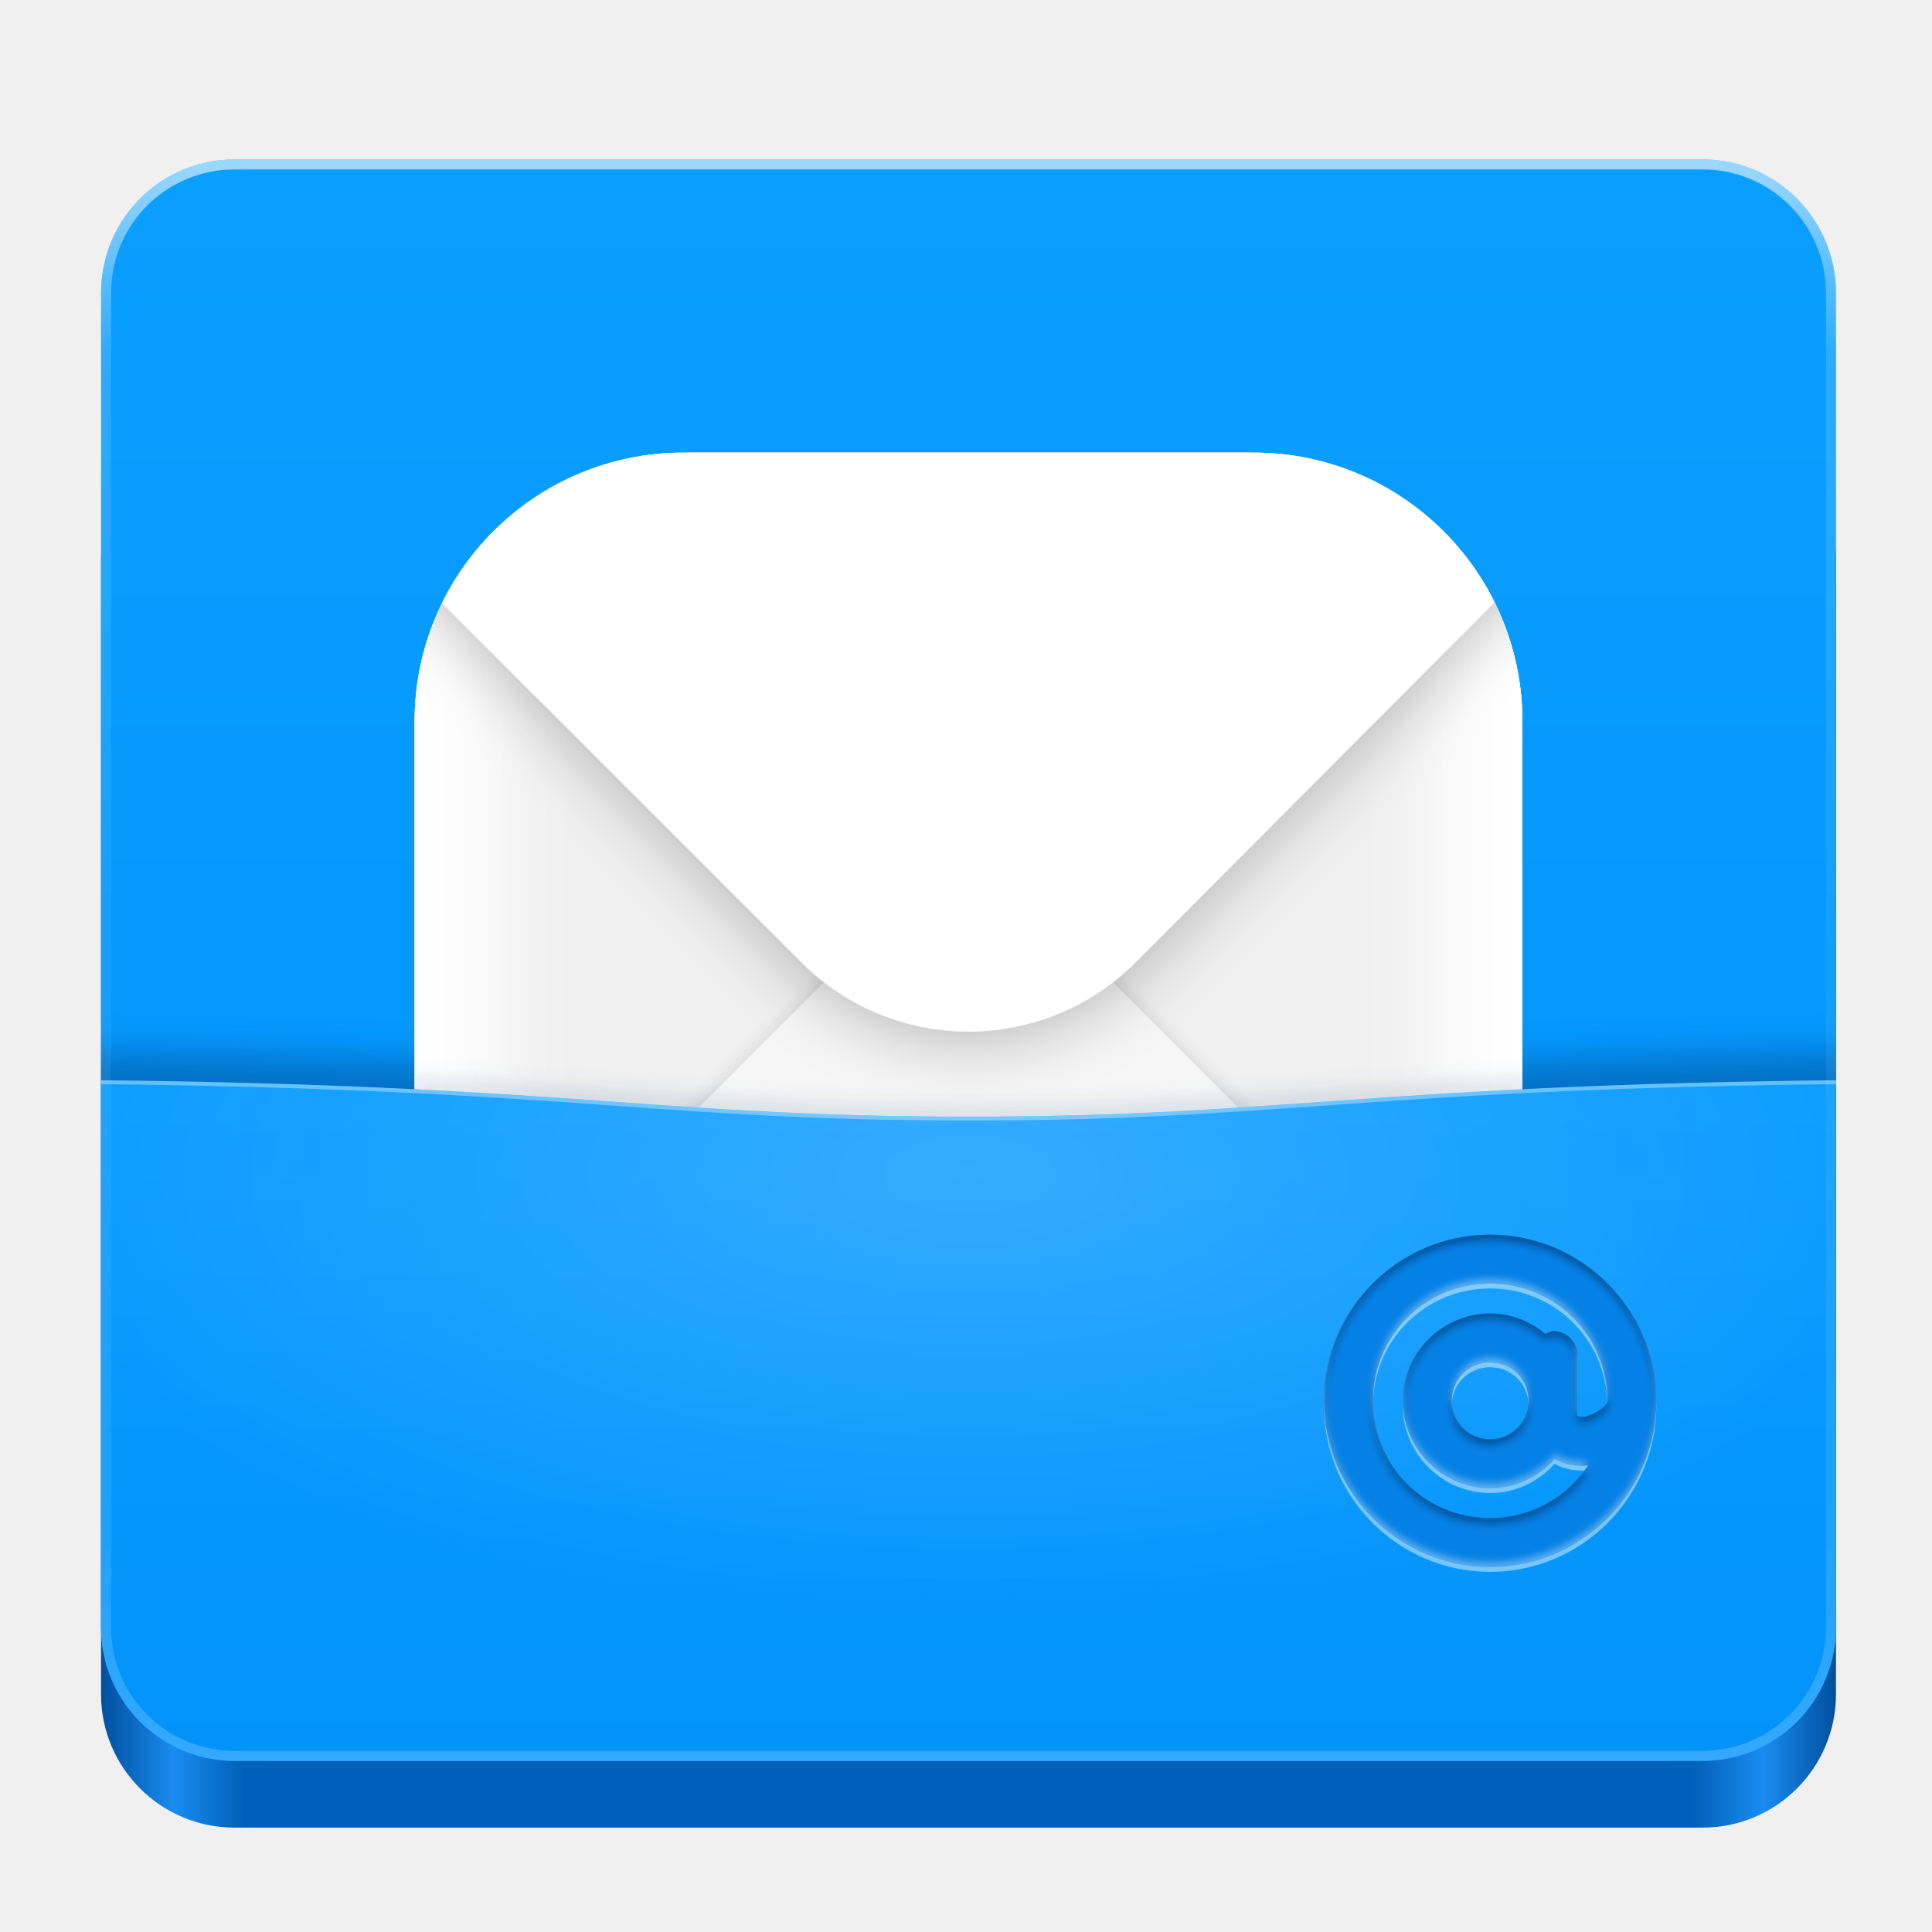
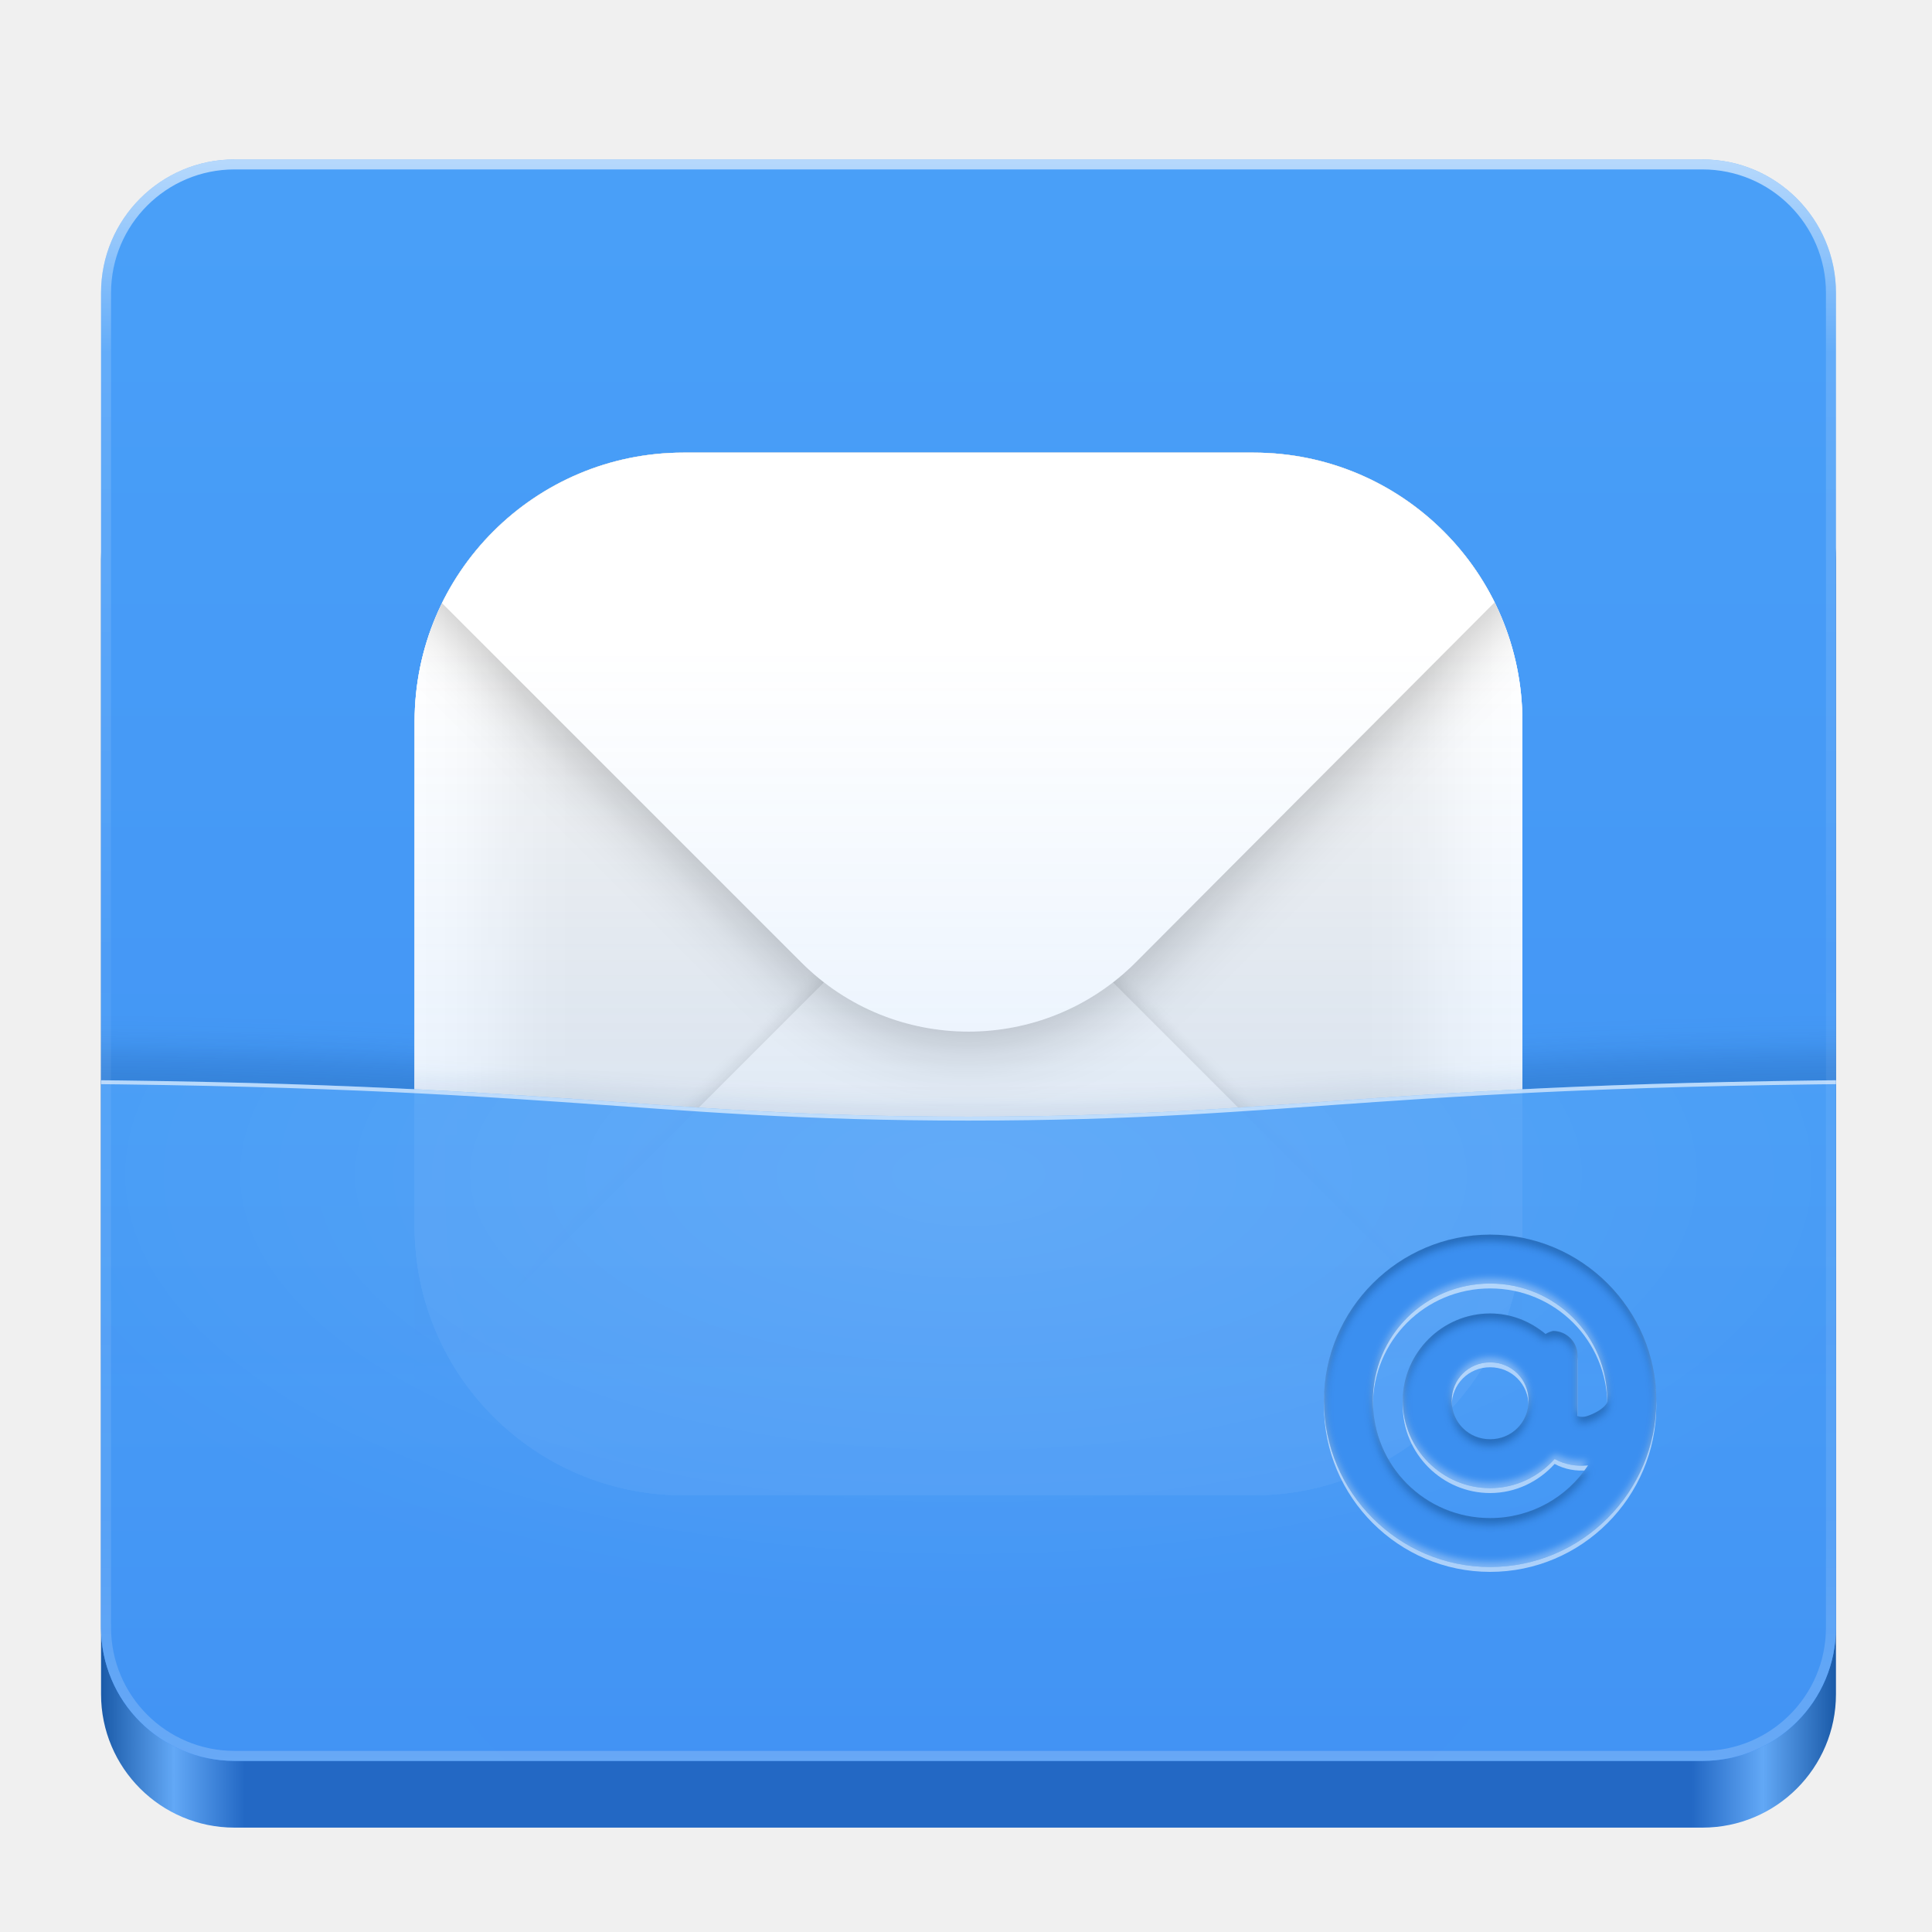
<svg xmlns="http://www.w3.org/2000/svg" width="128" height="128" viewBox="0 0 128 128">
  <defs>
    <clipPath id="canvas-clip">
      <rect y="60.2" width="1024" height="963.8" rx="248.5" />
    </clipPath>
    <filter id="edge-fade-blur" x="-20%" y="-20%" width="140%" height="140%">
      <feGaussianBlur stdDeviation="37.3" />
    </filter>
    <filter id="flap-shadow-blur" x="-20%" y="-20%" width="140%" height="160%">
      <feGaussianBlur stdDeviation="29.8" />
    </filter>
    <filter id="fold-shadow-blur" x="-10%" y="-10%" width="120%" height="120%">
      <feGaussianBlur stdDeviation="6.2" />
    </filter>
    <linearGradient id="bg" x1="0" y1="0" x2="0" y2="1024" gradientUnits="userSpaceOnUse">
-       <stop stop-color="#0aa0ff" />
-       <stop offset="1" stop-color="#0091fb" />
+       <stop stop-color="#4aa1f9" />
+       <stop offset="1" stop-color="#3f8ff2" />
    </linearGradient>
    <linearGradient id="pocket" x1="0" y1="560" x2="0" y2="1024" gradientUnits="userSpaceOnUse">
-       <stop stop-color="#0a9cff" />
-       <stop offset="1" stop-color="#0090fa" />
+       <stop stop-color="#4a9ff8" />
+       <stop offset="1" stop-color="#3f8ff3" />
    </linearGradient>
    <radialGradient id="pocket-light" cx="512" cy="610" r="500" gradientTransform="translate(0 330) scale(1 0.45)" gradientUnits="userSpaceOnUse">
-       <stop stop-color="#fff" stop-opacity="0.17" />
+       <stop stop-color="#fff" stop-opacity="0.10" />
      <stop offset="1" stop-color="#fff" stop-opacity="0" />
    </radialGradient>
    <filter id="pocket-depth-blur" x="-10%" y="-50%" width="120%" height="200%">
      <feGaussianBlur stdDeviation="9" />
    </filter>
    <filter id="card-depth-blur" x="-10%" y="-50%" width="120%" height="200%">
      <feGaussianBlur stdDeviation="5" />
    </filter>
    <clipPath id="card-clip">
      <rect x="172" y="180" width="680" height="844" rx="165" />
    </clipPath>
    <filter id="stamp-deboss" x="-10%" y="-10%" width="120%" height="120%" color-interpolation-filters="sRGB">
-       <feFlood flood-color="#00305f" flood-opacity="0.55" />
+       <feFlood flood-color="#00305f" flood-opacity="0.38" />
      <feComposite in2="SourceAlpha" operator="out" />
      <feGaussianBlur stdDeviation="2.2" />
      <feOffset dy="3" />
      <feComposite in2="SourceAlpha" operator="in" result="shade" />
      <feFlood flood-color="#ffffff" flood-opacity="0.35" />
      <feComposite in2="SourceAlpha" operator="out" />
      <feGaussianBlur stdDeviation="1.6" />
      <feOffset dy="-2.5" />
      <feComposite in2="SourceAlpha" operator="in" result="light" />
      <feMerge>
        <feMergeNode in="SourceGraphic" />
        <feMergeNode in="shade" />
        <feMergeNode in="light" />
      </feMerge>
    </filter>
+     <linearGradient id="card-glass" x1="0" y1="300" x2="0" y2="600" gradientUnits="userSpaceOnUse">
+       <stop stop-color="#3d8ff0" stop-opacity="0" />
+       <stop offset="1" stop-color="#3d8ff0" stop-opacity="0.12" />
+     </linearGradient>
+     <linearGradient id="rim" x1="0" y1="0" x2="0" y2="1024" gradientUnits="userSpaceOnUse">
+       <stop stop-color="#fff" stop-opacity="0.45" />
+       <stop offset="0.5" stop-color="#fff" stop-opacity="0.08" />
+       <stop offset="1" stop-color="#fff" stop-opacity="0.25" />
+     </linearGradient>
    <linearGradient id="base-edge" x1="12" y1="0" x2="116" y2="0" gradientUnits="userSpaceOnUse">
-       <stop offset="0" stop-color="#004f9e" />
-       <stop offset="0.042" stop-color="#1a8cf0" />
-       <stop offset="0.083" stop-color="#005fb8" />
-       <stop offset="0.917" stop-color="#005fb8" />
-       <stop offset="0.958" stop-color="#1a8cf0" />
-       <stop offset="1" stop-color="#004f9e" />
+       <stop offset="0" stop-color="#1a5aa8" />
+       <stop offset="0.042" stop-color="#62a8f6" />
+       <stop offset="0.083" stop-color="#2368c4" />
+       <stop offset="0.917" stop-color="#2368c4" />
+       <stop offset="0.958" stop-color="#62a8f6" />
+       <stop offset="1" stop-color="#1a5aa8" />
    </linearGradient>
    <linearGradient id="rim-light" x1="0" y1="16" x2="0" y2="112" gradientUnits="userSpaceOnUse">
      <stop offset="0" stop-color="#fff" stop-opacity="0.6" />
      <stop offset="0.12" stop-color="#fff" stop-opacity="0.15" />
      <stop offset="0.5" stop-color="#fff" stop-opacity="0.05" />
      <stop offset="0.85" stop-color="#fff" stop-opacity="0.1" />
      <stop offset="1" stop-color="#fff" stop-opacity="0.2" />
    </linearGradient>
    <clipPath id="face-clip" clipPathUnits="userSpaceOnUse">
      <rect x="12" y="16" width="104" height="96" rx="8" ry="8" />
    </clipPath>
  </defs>
  <g id="adwaita" transform="matrix(1.105221,0,0,1.105221,-6.568354,-7.121031)">
    <rect id="base" x="12" y="32" width="104" height="84" rx="8" ry="8" fill="url(#base-edge)" />
    <g id="face" clip-path="url(#face-clip)">
      <g transform="translate(14 16) scale(0.09765625)">
        <g transform="translate(512 512) scale(1.2) translate(-512 -512)">
          <g id="background">
            <rect width="1024" height="1024" fill="url(#bg)" />
          </g>
          <g id="pocket-depth">
-             <path d="M 0,542 C 300,542 340,561 512,561 C 684,561 724,542 1024,542 V 700 H 0 Z" fill="#003a78" opacity="0.42" filter="url(#pocket-depth-blur)" />
+             <path d="M 0,542 C 300,542 340,561 512,561 C 684,561 724,542 1024,542 V 700 H 0 Z" fill="#003a78" opacity="0.22" filter="url(#pocket-depth-blur)" />
          </g>
        </g>
        <g id="envelope-card" transform="translate(172 140) scale(0.664062)">
          <g id="paper-layer">
            <rect id="paper" y="60.2" width="1024" height="963.8" rx="248.5" fill="#ffffff" />
          </g>
          <g id="inside" clip-path="url(#canvas-clip)">
            <rect id="side-panels" width="1024" height="1024" fill="#f0f0f0" />
            <path id="fold-shadow" d="M -49.7,973.0 L 512.0,411.3 L 1073.7,973.0 V 1071.2 H -49.7 Z" fill="#000" opacity="0.09" filter="url(#fold-shadow-blur)" />
            <path id="bottom-flap" d="M -49.7,978.0 L 512.0,416.3 L 1073.7,978.0 V 1071.2 H -49.7 Z" fill="#f6f6f6" />
          </g>
          <g id="edge-fade" clip-path="url(#canvas-clip)">
            <path d="M -200,-200 H 1224 V 1224 H -200 Z M 74.6,27.3 V 782.9 A 186.4,186.4 0 0 0 261.0,969.3 H 763.0 A 186.4,186.4 0 0 0 949.4,782.9 V 27.3 Z" fill="#ffffff" fill-rule="evenodd" filter="url(#edge-fade-blur)" />
          </g>
          <g id="flap-shadow" clip-path="url(#canvas-clip)">
            <path d="M -24.9,-22.4 H 1048.9 V 157.8 L 666.7,541.2 A 218.7,218.7 0 0 1 357.3,541.2 L -24.9,159.1 Z" fill="#000" opacity="0.24" filter="url(#flap-shadow-blur)" />
          </g>
          <g id="top-flap-layer" clip-path="url(#canvas-clip)">
            <path id="top-flap" d="M -24.9,-22.4 H 1048.9 V 147.9 L 666.7,531.3 A 218.7,218.7 0 0 1 357.3,531.3 L -24.9,149.1 Z" fill="#ffffff" />
          </g>
        </g>
        <g id="card-depth" clip-path="url(#card-clip)">
-           <path transform="translate(512 512) scale(1.2) translate(-512 -512)" d="M 0,550 C 300,550 340,569 512,569 C 684,569 724,550 1024,550 V 700 H 0 Z" fill="#003a78" opacity="0.12" filter="url(#card-depth-blur)" />
+           <path transform="translate(512 512) scale(1.2) translate(-512 -512)" d="M 0,550 C 300,550 340,569 512,569 C 684,569 724,550 1024,550 V 700 H 0 Z" fill="#003a78" opacity="0.08" filter="url(#card-depth-blur)" />
+         </g>
+         <g id="card-glass" clip-path="url(#card-clip)">
+           <rect width="1024" height="1024" fill="url(#card-glass)" />
        </g>
        <g transform="translate(512 512) scale(1.2) translate(-512 -512)">
          <g id="pocket-layer">
-             <path id="pocket" d="M 0,556 C 300,556 340,575 512,575 C 684,575 724,556 1024,556 V 1024 H 0 Z" fill="url(#pocket)" />
+             <path id="pocket" d="M 0,556 C 300,556 340,575 512,575 C 684,575 724,556 1024,556 V 1024 H 0 Z" fill="url(#pocket)" fill-opacity="0.94" />
            <path id="pocket-light" d="M 0,556 C 300,556 340,575 512,575 C 684,575 724,556 1024,556 V 1024 H 0 Z" fill="url(#pocket-light)" />
-             <path id="pocket-lip" d="M 0,557 C 300,557 340,576 512,576 C 684,576 724,557 1024,557" fill="none" stroke="#fff" stroke-opacity="0.35" stroke-width="2" />
+             <path id="pocket-lip" d="M 0,557 C 300,557 340,576 512,576 C 684,576 724,557 1024,557" fill="none" stroke="#fff" stroke-opacity="0.6" stroke-width="2" />
          </g>
        </g>
        <g transform="translate(-71 10) translate(512 512) scale(1.2) translate(-512 -512)">
          <g id="stamp">
-             <g opacity="0.45">
+             <g opacity="0.55">
              <path transform="translate(0 2.5) translate(752.33 626.33) scale(5.058)" d="m 16.937,0.132 c -9.252,0 -16.805,7.554 -16.804,16.806 v 7.51e-4 7.5e-4 c -6.6155e-4,9.252 7.552,16.806 16.804,16.806 9.251,0 16.802,-7.552 16.804,-16.802 0,-0.002 5.56e-4,-0.003 5.56e-4,-0.005 a 2.473,2.473 0 0 0 0,-7.51e-4 C 33.742,7.686 26.189,0.132 16.937,0.132 Z m 0,4.947 c 6.579,0 11.858,5.28 11.857,11.859 a 2.473,2.473 0 0 0 0,7.51e-4 2.474,2.474 0 0 0 0,7.5e-4 c -3.6e-5,0.132 -0.021,0.269 -0.339,0.584 -0.318,0.316 -0.931,0.699 -1.7,0.955 -0.473,0.158 -0.83,0.064 -0.932,0.007 -0.042,-0.024 -0.059,-0.01 -0.063,-0.003 0.003,-0.009 0.01,-0.042 0.01,-0.132 V 16.939 12.345 A 2.473,2.473 0 0 0 23.297,9.872 2.473,2.473 0 0 0 22.543,10.183 c -1.533,-1.277 -3.473,-2.079 -5.607,-2.079 -4.85,0 -8.834,3.984 -8.834,8.834 0,4.85 3.984,8.834 8.834,8.834 2.586,0 4.902,-1.153 6.523,-2.946 1.039,0.567 2.208,0.759 3.378,0.645 -2.115,3.212 -5.744,5.327 -9.901,5.327 -6.579,0 -11.858,-5.28 -11.857,-11.859 a 2.474,2.474 0 0 0 0,-0.001 C 5.078,10.359 10.358,5.079 16.937,5.079 Z m 0,7.973 c 2.176,0 3.887,1.711 3.887,3.887 0,2.176 -1.711,3.887 -3.887,3.887 -2.176,0 -3.887,-1.711 -3.887,-3.887 0,-2.176 1.711,-3.887 3.887,-3.887 z" fill="#ffffff" />
            </g>
            <g filter="url(#stamp-deboss)">
-               <path id="stamp-at" transform="translate(752.33 626.33) scale(5.058)" d="m 16.937,0.132 c -9.252,0 -16.805,7.554 -16.804,16.806 v 7.51e-4 7.5e-4 c -6.6155e-4,9.252 7.552,16.806 16.804,16.806 9.251,0 16.802,-7.552 16.804,-16.802 0,-0.002 5.56e-4,-0.003 5.56e-4,-0.005 a 2.473,2.473 0 0 0 0,-7.51e-4 C 33.742,7.686 26.189,0.132 16.937,0.132 Z m 0,4.947 c 6.579,0 11.858,5.28 11.857,11.859 a 2.473,2.473 0 0 0 0,7.51e-4 2.474,2.474 0 0 0 0,7.5e-4 c -3.6e-5,0.132 -0.021,0.269 -0.339,0.584 -0.318,0.316 -0.931,0.699 -1.7,0.955 -0.473,0.158 -0.83,0.064 -0.932,0.007 -0.042,-0.024 -0.059,-0.01 -0.063,-0.003 0.003,-0.009 0.01,-0.042 0.01,-0.132 V 16.939 12.345 A 2.473,2.473 0 0 0 23.297,9.872 2.473,2.473 0 0 0 22.543,10.183 c -1.533,-1.277 -3.473,-2.079 -5.607,-2.079 -4.85,0 -8.834,3.984 -8.834,8.834 0,4.85 3.984,8.834 8.834,8.834 2.586,0 4.902,-1.153 6.523,-2.946 1.039,0.567 2.208,0.759 3.378,0.645 -2.115,3.212 -5.744,5.327 -9.901,5.327 -6.579,0 -11.858,-5.28 -11.857,-11.859 a 2.474,2.474 0 0 0 0,-0.001 C 5.078,10.359 10.358,5.079 16.937,5.079 Z m 0,7.973 c 2.176,0 3.887,1.711 3.887,3.887 0,2.176 -1.711,3.887 -3.887,3.887 -2.176,0 -3.887,-1.711 -3.887,-3.887 0,-2.176 1.711,-3.887 3.887,-3.887 z" fill="#0581e6" />
+               <path id="stamp-at" transform="translate(752.33 626.33) scale(5.058)" d="m 16.937,0.132 c -9.252,0 -16.805,7.554 -16.804,16.806 v 7.51e-4 7.5e-4 c -6.6155e-4,9.252 7.552,16.806 16.804,16.806 9.251,0 16.802,-7.552 16.804,-16.802 0,-0.002 5.56e-4,-0.003 5.56e-4,-0.005 a 2.473,2.473 0 0 0 0,-7.51e-4 C 33.742,7.686 26.189,0.132 16.937,0.132 Z m 0,4.947 c 6.579,0 11.858,5.28 11.857,11.859 a 2.473,2.473 0 0 0 0,7.51e-4 2.474,2.474 0 0 0 0,7.5e-4 c -3.6e-5,0.132 -0.021,0.269 -0.339,0.584 -0.318,0.316 -0.931,0.699 -1.7,0.955 -0.473,0.158 -0.83,0.064 -0.932,0.007 -0.042,-0.024 -0.059,-0.01 -0.063,-0.003 0.003,-0.009 0.01,-0.042 0.01,-0.132 V 16.939 12.345 A 2.473,2.473 0 0 0 23.297,9.872 2.473,2.473 0 0 0 22.543,10.183 c -1.533,-1.277 -3.473,-2.079 -5.607,-2.079 -4.85,0 -8.834,3.984 -8.834,8.834 0,4.85 3.984,8.834 8.834,8.834 2.586,0 4.902,-1.153 6.523,-2.946 1.039,0.567 2.208,0.759 3.378,0.645 -2.115,3.212 -5.744,5.327 -9.901,5.327 -6.579,0 -11.858,-5.28 -11.857,-11.859 a 2.474,2.474 0 0 0 0,-0.001 C 5.078,10.359 10.358,5.079 16.937,5.079 Z m 0,7.973 c 2.176,0 3.887,1.711 3.887,3.887 0,2.176 -1.711,3.887 -3.887,3.887 -2.176,0 -3.887,-1.711 -3.887,-3.887 0,-2.176 1.711,-3.887 3.887,-3.887 z" fill="#3b8ff0" />
            </g>
          </g>
        </g>
      </g>
-       <rect id="rim-light" x="12.3" y="16.3" width="103.4" height="95.4" rx="7.7" ry="7.7" fill="none" stroke="url(#rim-light)" stroke-width="0.6" />
    </g>
+     <rect id="rim-light" x="12.3" y="16.3" width="103.4" height="95.4" rx="7.7" ry="7.7" fill="none" stroke="url(#rim-light)" stroke-width="0.6" />
  </g>
</svg>
